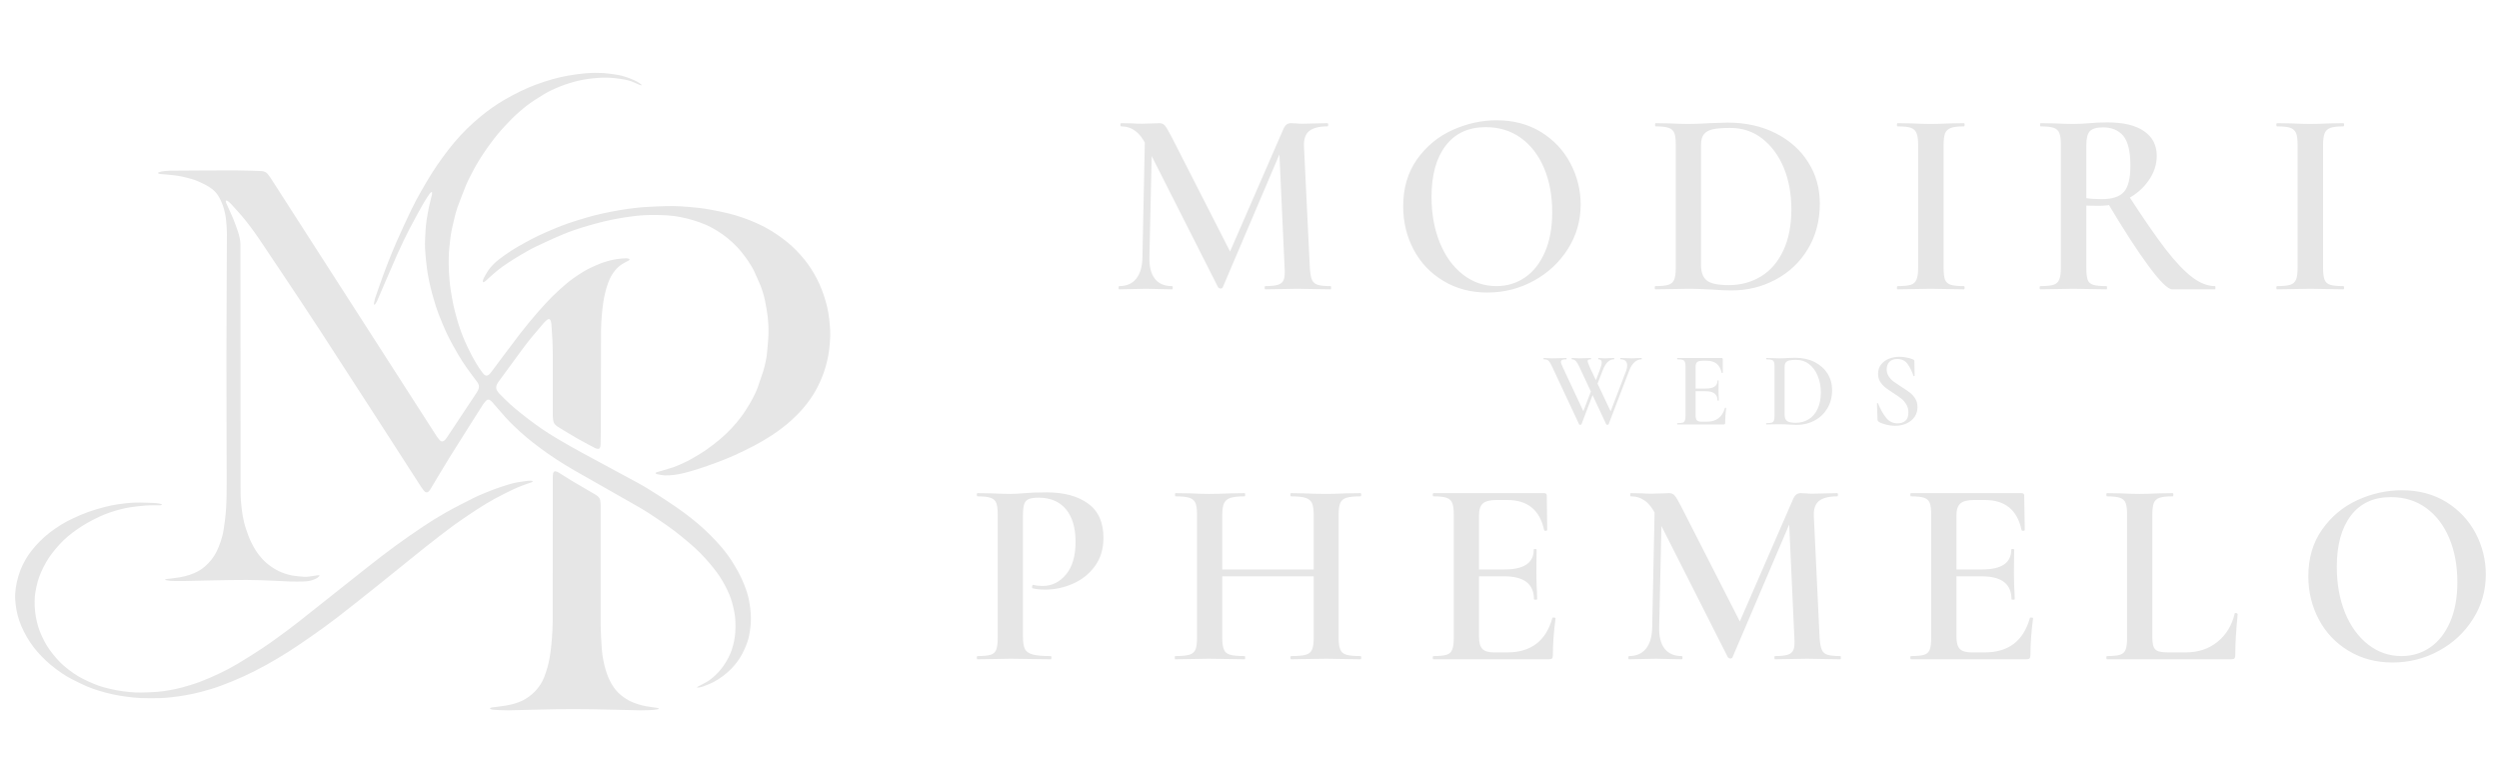
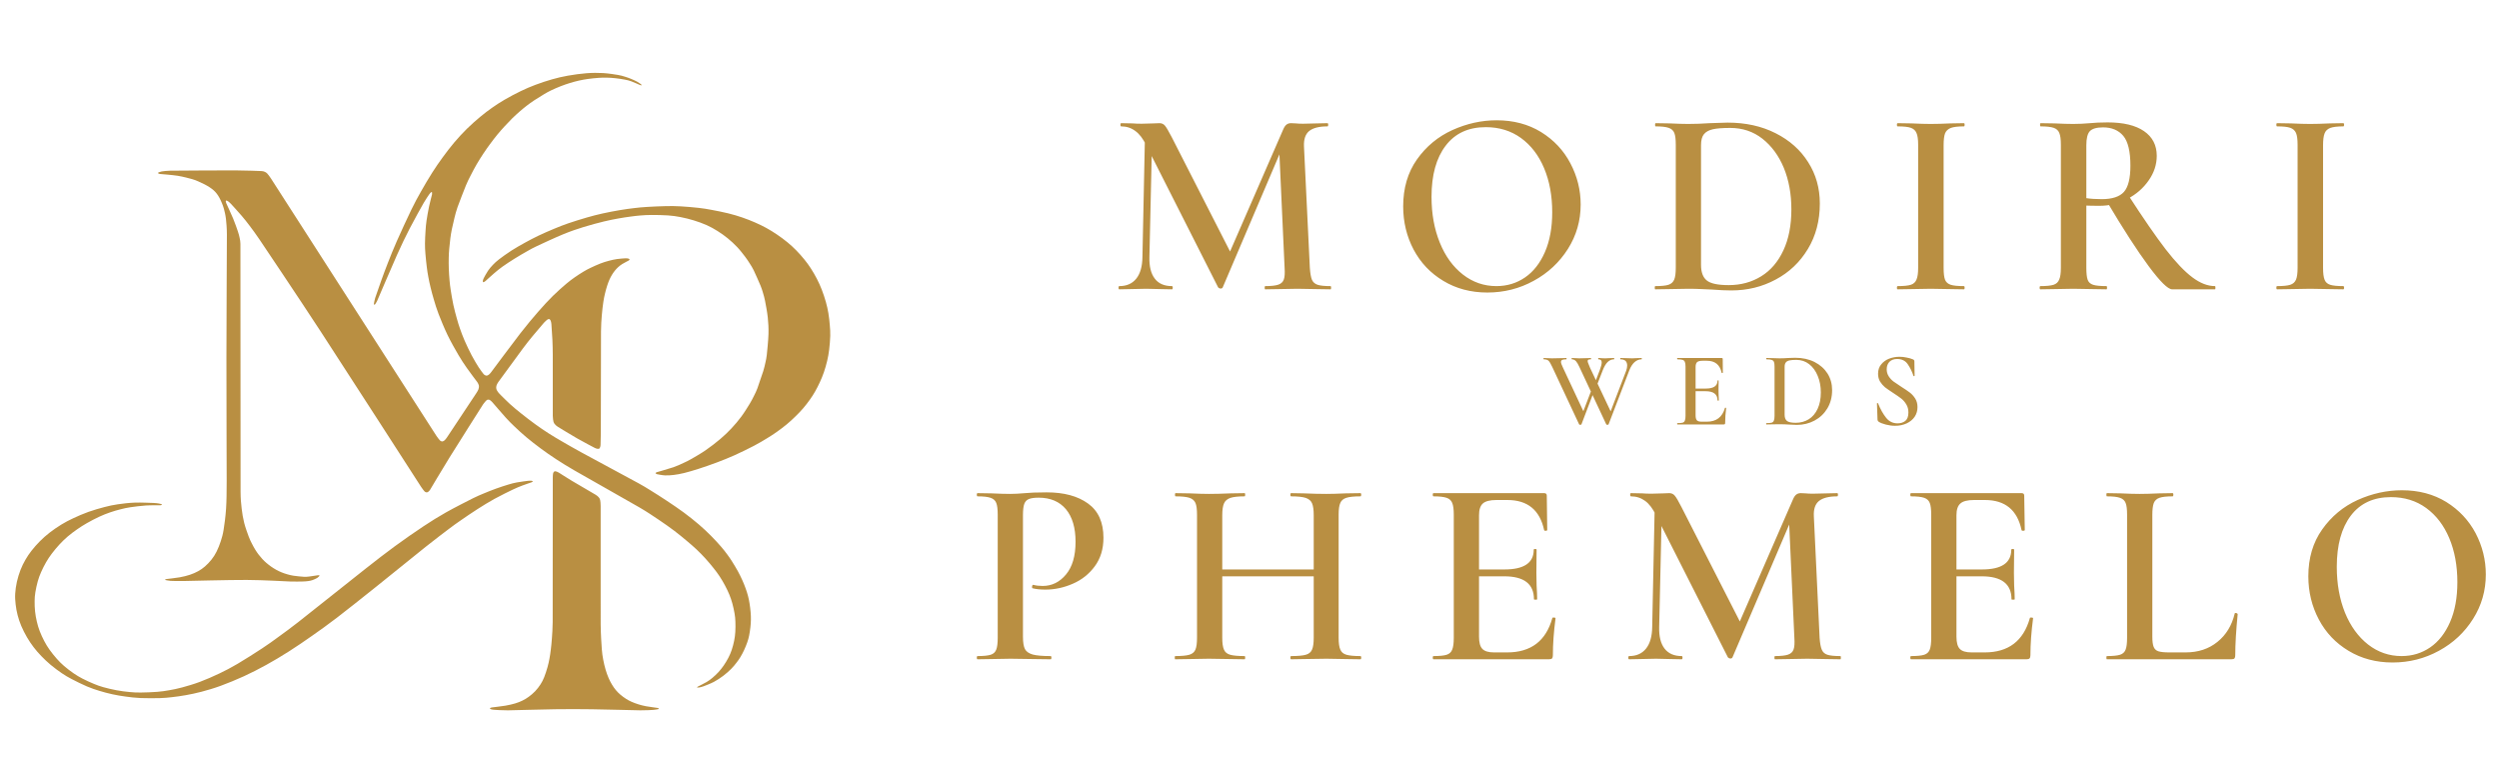
<svg xmlns="http://www.w3.org/2000/svg" viewBox="0 0 2257 706" width="2257" height="706" role="img" aria-label="Modiri weds Phemelo">
-   <g fill="#e6e6e6">
+   <g fill="#b98f42">
    <g transform="translate(0.0 0.0) scale(1) translate(-223.0 -88.7)">
      <path fill-rule="evenodd" d="M704.34 523.18C704.34 523.18 703.61 522.79 703.07 522.74C702.54 522.69 701.21 522.63 699.97 522.77C698.74 522.91 692.70 523.69 689.75 524.25C686.80 524.80 685.21 525.24 682.25 526.12C679.29 527.00 674.71 528.48 671.00 529.82C667.29 531.16 663.46 532.70 660.00 534.15C656.54 535.59 654.07 536.59 650.25 538.50C646.43 540.42 633.25 547.08 625.75 551.33C618.25 555.58 612.96 558.89 605.25 563.99C597.54 569.10 588.12 575.64 579.50 581.95C570.88 588.26 563.80 593.77 553.50 601.86C543.20 609.95 499.28 644.92 492.22 650.45C485.15 655.98 479.66 659.94 474.25 663.87C468.84 667.81 465.67 670.16 459.75 674.05C453.83 677.95 443.85 684.31 437.50 688.04C431.15 691.76 426.92 693.95 421.25 696.66C415.58 699.37 409.12 702.19 403.50 704.30C397.88 706.40 392.12 708.05 387.50 709.31C382.88 710.57 379.50 711.19 375.75 711.86C372.00 712.52 369.29 712.95 365.00 713.30C360.71 713.64 354.00 713.90 350.00 713.92C346.00 713.95 343.62 713.81 340.00 713.47C336.38 713.13 332.21 712.60 328.25 711.86C324.29 711.13 319.67 710.02 316.25 709.06C312.83 708.09 310.88 707.36 307.75 706.07C304.62 704.79 300.54 702.94 297.50 701.36C294.46 699.77 292.28 698.48 289.50 696.58C286.72 694.67 283.38 692.13 280.84 689.93C278.30 687.74 276.45 685.85 274.26 683.40C272.08 680.94 269.60 677.87 267.72 675.22C265.84 672.57 264.48 670.29 263.00 667.50C261.53 664.71 259.99 661.42 258.88 658.50C257.76 655.58 257.00 652.96 256.30 650.00C255.60 647.04 255.01 643.88 254.68 640.75C254.34 637.62 254.24 634.12 254.28 631.25C254.32 628.38 254.45 626.46 254.92 623.50C255.40 620.54 256.25 616.54 257.11 613.50C257.97 610.46 258.84 608.12 260.10 605.25C261.36 602.38 263.03 599.04 264.65 596.25C266.27 593.46 267.76 591.21 269.79 588.52C271.82 585.83 274.42 582.70 276.83 580.11C279.24 577.52 281.60 575.23 284.25 572.97C286.91 570.70 289.88 568.52 292.75 566.52C295.62 564.53 298.21 562.86 301.50 560.98C304.79 559.11 309.00 556.88 312.50 555.26C316.00 553.64 319.25 552.38 322.50 551.25C325.75 550.12 328.96 549.22 332.00 548.46C335.04 547.69 337.21 547.17 340.75 546.64C344.29 546.11 350.23 545.36 354.75 545.06C359.27 544.76 367.31 544.87 367.89 544.85C368.46 544.82 369.28 544.47 369.28 544.47C369.28 544.47 369.11 543.98 368.84 543.87C368.56 543.76 367.26 543.38 366.17 543.21C365.08 543.04 363.52 542.84 361.75 542.78C359.97 542.72 350.12 542.26 344.75 542.46C339.38 542.66 334.08 543.29 329.50 543.96C324.92 544.64 321.71 545.34 317.25 546.49C312.79 547.65 307.42 549.20 302.75 550.87C298.08 552.54 293.29 554.63 289.25 556.53C285.21 558.42 282.08 560.04 278.50 562.22C274.92 564.40 271.03 567.08 267.79 569.59C264.54 572.11 261.75 574.62 259.03 577.34C256.31 580.05 253.63 583.13 251.46 585.90C249.29 588.68 247.65 591.11 245.99 594.00C244.33 596.89 242.79 599.92 241.50 603.25C240.21 606.58 239.04 610.42 238.24 614.00C237.44 617.58 236.90 621.38 236.71 624.75C236.52 628.12 236.75 631.04 237.11 634.25C237.47 637.46 238.04 640.75 238.89 644.00C239.74 647.25 240.77 650.42 242.18 653.75C243.59 657.08 245.48 660.79 247.35 664.00C249.22 667.21 251.23 670.17 253.38 673.00C255.54 675.83 257.73 678.33 260.30 680.99C262.87 683.65 265.68 686.36 268.80 688.96C271.91 691.56 275.84 694.45 279.00 696.59C282.16 698.72 284.15 699.88 287.75 701.77C291.35 703.66 297.33 706.63 301.50 708.40C305.67 710.17 308.92 711.21 312.75 712.40C316.58 713.58 320.50 714.62 324.50 715.49C328.50 716.36 332.50 717.04 336.75 717.60C341.00 718.17 344.88 718.68 350.00 718.90C355.12 719.13 363.19 719.07 367.50 718.95C371.81 718.83 374.38 718.55 378.25 718.11C382.12 717.67 386.29 717.13 390.75 716.31C395.21 715.49 399.75 714.61 405.00 713.21C410.25 711.80 415.88 710.21 422.25 707.88C428.62 705.56 436.38 702.39 443.25 699.24C450.12 696.09 456.75 692.69 463.50 688.97C470.25 685.25 476.83 681.32 483.75 676.92C490.67 672.53 497.75 667.69 505.00 662.60C512.25 657.51 518.51 653.10 527.25 646.40C535.99 639.71 549.39 629.06 562.72 618.41C576.05 607.77 598.74 589.31 607.24 582.55C615.75 575.79 624.62 569.08 628.75 565.96C632.88 562.84 635.00 561.34 639.25 558.40C643.50 555.46 649.21 551.54 654.25 548.33C659.29 545.12 664.17 542.08 669.50 539.13C674.83 536.19 682.92 532.25 686.25 530.65C689.58 529.06 691.95 528.13 694.75 527.05C697.55 525.96 702.48 524.38 703.07 524.14C703.66 523.90 704.34 523.18 704.34 523.18ZM723.71 514.31C723.26 514.57 722.79 515.13 722.59 515.87C722.39 516.61 722.27 518.20 722.26 519.76C722.26 521.32 722.19 644.34 722.16 650.25C722.12 656.16 721.74 660.89 721.46 665.00C721.19 669.11 720.82 672.21 720.46 675.25C720.09 678.29 719.77 680.62 719.27 683.25C718.78 685.88 718.28 688.21 717.49 691.00C716.70 693.79 715.56 697.42 714.51 700.00C713.46 702.58 712.57 704.37 711.20 706.50C709.84 708.62 708.11 710.87 706.32 712.75C704.54 714.64 702.41 716.38 700.48 717.80C698.55 719.21 696.79 720.25 694.75 721.24C692.71 722.23 690.79 723.00 688.25 723.76C685.71 724.51 683.00 725.16 679.50 725.77C676.00 726.37 667.87 727.29 667.27 727.38C666.66 727.47 666.06 727.70 665.82 727.84C665.58 727.98 665.46 728.44 665.46 728.44C665.46 728.44 666.15 728.94 666.69 729.09C667.23 729.24 668.24 729.44 669.29 729.50C670.35 729.57 676.76 730.04 681.75 729.99C686.74 729.95 711.83 729.16 724.50 729.00C737.17 728.84 744.96 728.86 757.75 729.02C770.54 729.18 796.45 729.93 801.25 729.98C806.05 730.03 811.43 729.70 813.23 729.58C815.04 729.46 817.46 728.94 817.70 728.88C817.95 728.81 818.03 728.32 818.03 728.32C818.03 728.32 817.34 727.91 816.82 727.82C816.31 727.73 808.99 726.77 806.25 726.25C803.51 725.73 801.62 725.20 799.50 724.54C797.38 723.88 795.33 723.12 793.50 722.31C791.67 721.50 790.20 720.75 788.50 719.66C786.80 718.58 784.84 717.15 783.29 715.82C781.74 714.49 780.47 713.22 779.21 711.71C777.95 710.20 776.81 708.58 775.72 706.75C774.62 704.92 773.61 703.00 772.64 700.75C771.68 698.50 770.75 696.00 769.95 693.25C769.14 690.50 768.37 687.33 767.80 684.25C767.23 681.17 766.80 678.57 766.53 674.75C766.25 670.93 765.58 661.26 765.50 652.25C765.43 643.24 765.50 547.66 765.49 545.50C765.48 543.35 765.29 541.24 765.04 540.13C764.79 539.03 764.42 538.42 763.73 537.62C763.04 536.82 762.15 536.09 760.91 535.33C759.67 534.57 744.24 525.63 739.50 522.78C734.76 519.94 728.73 516.00 727.79 515.44C726.85 514.88 725.90 514.49 725.29 514.32C724.68 514.15 724.16 514.05 723.71 514.31ZM673.75 322.80C671.37 324.63 669.84 326.08 668.16 327.82C666.48 329.56 665.06 331.23 663.68 333.25C662.29 335.27 660.29 339.06 659.84 339.94C659.39 340.81 659.14 341.81 659.06 342.27C658.99 342.73 659.27 343.42 659.27 343.42C659.27 343.42 659.76 343.49 660.05 343.36C660.33 343.24 660.92 342.90 661.41 342.48C661.91 342.05 666.72 337.60 669.28 335.43C671.83 333.27 673.67 331.69 676.75 329.48C679.83 327.28 684.00 324.55 687.75 322.21C691.50 319.86 695.92 317.31 699.25 315.43C702.58 313.55 704.27 312.58 707.75 310.95C711.23 309.31 724.71 303.03 731.75 300.16C738.79 297.28 743.88 295.61 750.00 293.69C756.12 291.77 763.34 289.90 768.50 288.63C773.66 287.36 777.54 286.67 781.50 285.94C785.46 285.21 788.92 284.72 792.25 284.27C795.58 283.81 798.29 283.47 801.50 283.22C804.71 282.97 807.50 282.78 811.50 282.77C815.50 282.76 821.92 282.86 826.25 283.17C830.58 283.49 833.62 283.92 837.50 284.66C841.38 285.41 845.54 286.42 849.50 287.64C853.46 288.85 857.67 290.35 861.25 291.95C864.83 293.55 867.83 295.26 871.00 297.24C874.17 299.22 877.28 301.42 880.25 303.84C883.22 306.27 886.20 309.01 888.82 311.79C891.45 314.56 894.21 318.19 895.98 320.50C897.74 322.81 898.79 324.46 900.08 326.50C901.38 328.54 902.47 330.15 903.73 332.75C905.00 335.35 908.91 344.21 909.95 346.75C911.00 349.29 911.48 351.00 912.15 353.25C912.82 355.50 913.40 357.41 913.95 360.25C914.50 363.09 915.90 370.25 916.42 375.25C916.93 380.25 917.20 384.58 917.06 390.25C916.91 395.92 915.82 406.52 915.52 409.25C915.23 411.98 914.83 413.58 914.30 416.00C913.77 418.42 913.29 420.70 912.34 423.75C911.39 426.80 908.06 436.58 907.06 439.25C906.07 441.92 905.27 443.46 904.13 445.75C902.99 448.04 901.95 450.19 900.24 453.00C898.53 455.81 895.35 461.00 892.57 464.75C889.79 468.50 886.76 472.09 883.56 475.49C880.37 478.90 877.26 481.88 873.38 485.16C869.49 488.45 864.56 492.24 860.25 495.21C855.94 498.18 850.32 501.39 847.50 503.01C844.68 504.63 842.96 505.43 840.25 506.68C837.54 507.93 834.95 509.22 831.25 510.50C827.55 511.77 816.34 514.95 815.89 515.10C815.44 515.25 815.04 515.91 815.04 515.91C815.04 515.91 815.66 516.62 816.22 516.75C816.78 516.88 820.95 517.75 823.50 517.87C826.05 517.99 828.58 517.83 831.50 517.47C834.42 517.11 837.25 516.63 841.00 515.71C844.75 514.78 849.12 513.50 854.00 511.93C858.88 510.35 864.83 508.33 870.25 506.28C875.67 504.24 880.88 502.18 886.50 499.66C892.12 497.13 899.09 493.71 904.00 491.14C908.91 488.58 912.58 486.31 916.00 484.23C919.42 482.15 921.58 480.74 924.50 478.68C927.42 476.61 930.72 474.14 933.50 471.84C936.28 469.54 938.72 467.27 941.18 464.86C943.65 462.46 946.08 459.98 948.29 457.42C950.50 454.86 952.64 452.03 954.45 449.50C956.25 446.97 957.61 444.88 959.11 442.25C960.61 439.62 962.13 436.67 963.46 433.75C964.79 430.83 966.01 427.96 967.11 424.75C968.21 421.54 969.27 417.88 970.06 414.50C970.85 411.12 971.39 408.25 971.86 404.50C972.32 400.75 972.75 395.71 972.85 392.00C972.95 388.29 972.72 385.67 972.44 382.25C972.16 378.83 971.78 375.00 971.18 371.50C970.59 368.00 969.87 364.79 968.88 361.25C967.88 357.71 966.55 353.71 965.21 350.25C963.87 346.79 962.47 343.71 960.82 340.50C959.17 337.29 957.21 333.92 955.32 331.00C953.44 328.08 951.70 325.71 949.50 323.01C947.31 320.30 944.72 317.34 942.17 314.76C939.63 312.17 937.13 309.86 934.23 307.48C931.33 305.09 927.95 302.60 924.75 300.43C921.55 298.26 918.29 296.25 915.00 294.44C911.71 292.64 908.58 291.14 905.00 289.58C901.42 288.02 897.54 286.46 893.50 285.08C889.46 283.70 885.42 282.47 880.75 281.32C876.08 280.16 869.96 278.97 865.50 278.14C861.04 277.32 858.62 276.89 854.00 276.37C849.38 275.84 842.62 275.26 837.75 274.99C832.88 274.73 829.83 274.70 824.75 274.78C819.67 274.87 811.86 275.23 807.25 275.52C802.64 275.80 799.83 276.09 795.75 276.57C791.67 277.06 787.50 277.62 782.75 278.42C778.00 279.23 772.21 280.31 767.25 281.42C762.29 282.53 758.21 283.57 753.00 285.07C747.79 286.57 740.92 288.71 736.00 290.40C731.08 292.10 727.92 293.39 723.50 295.22C719.08 297.06 713.88 299.30 709.50 301.39C705.12 303.47 701.33 305.48 697.25 307.73C693.17 309.98 688.92 312.37 685.00 314.88C681.08 317.39 676.14 320.97 673.75 322.80ZM802.09 164.91C801.79 164.66 799.98 163.31 798.47 162.47C796.95 161.64 794.87 160.68 793.00 159.92C791.13 159.15 789.21 158.47 787.25 157.88C785.29 157.29 783.69 156.78 781.25 156.38C778.81 155.98 772.50 154.94 767.75 154.67C763.00 154.41 758.08 154.41 752.75 154.81C747.42 155.21 740.96 156.13 735.75 157.05C730.54 157.98 726.38 158.98 721.50 160.36C716.62 161.74 711.21 163.54 706.50 165.32C701.79 167.09 697.88 168.78 693.25 171.01C688.62 173.24 683.04 176.22 678.75 178.71C674.46 181.20 671.16 183.38 667.50 185.94C663.84 188.51 660.58 190.96 656.78 194.13C652.98 197.29 648.63 201.08 644.71 204.95C640.79 208.83 636.89 213.05 633.24 217.35C629.60 221.65 626.13 226.22 622.82 230.75C619.52 235.28 616.66 239.38 613.40 244.50C610.14 249.62 606.42 255.92 603.27 261.50C600.12 267.08 597.79 271.28 594.52 278.00C591.25 284.72 584.76 298.78 581.35 306.50C577.94 314.22 575.70 319.96 573.32 326.00C570.93 332.04 568.97 337.46 567.05 342.75C565.14 348.04 562.48 355.67 561.83 357.75C561.18 359.82 560.73 362.74 560.68 363.05C560.64 363.37 560.98 363.80 560.98 363.80C560.98 363.80 561.49 363.78 561.67 363.54C561.86 363.31 563.00 361.77 563.59 360.43C564.19 359.10 577.13 328.71 581.50 319.00C585.87 309.29 588.97 302.88 593.02 295.00C597.06 287.12 603.92 274.96 605.75 271.75C607.59 268.54 610.27 264.70 610.77 263.98C611.26 263.27 611.93 262.60 612.22 262.36C612.51 262.13 613.11 262.07 613.11 262.07C613.11 262.07 613.36 263.36 613.20 264.19C613.03 265.03 611.37 271.03 610.54 275.00C609.71 278.97 608.73 284.42 608.21 288.00C607.69 291.58 607.57 293.58 607.34 297.00C607.11 300.42 606.85 305.08 606.83 308.50C606.81 311.92 606.92 313.92 607.20 317.50C607.47 321.08 608.06 326.59 608.49 330.00C608.91 333.41 609.24 335.46 609.81 338.50C610.37 341.54 611.03 344.75 611.89 348.25C612.74 351.75 613.73 355.50 614.94 359.50C616.15 363.50 617.19 367.24 619.14 372.25C621.08 377.26 624.27 385.08 627.26 391.25C630.25 397.42 634.24 404.42 637.08 409.25C639.91 414.08 641.88 416.94 644.70 421.00C647.52 425.06 653.44 432.80 654.02 433.61C654.59 434.42 654.92 435.15 655.18 435.80C655.44 436.45 655.59 436.81 655.57 437.52C655.56 438.22 655.49 439.22 655.08 440.25C654.67 441.29 654.00 442.41 653.12 443.75C652.24 445.09 627.34 482.61 626.62 483.69C625.89 484.77 625.11 485.67 624.54 486.20C623.97 486.73 623.29 487.02 622.86 487.16C622.42 487.30 622.12 487.25 621.71 487.11C621.30 486.98 620.81 486.80 620.40 486.36C619.99 485.92 618.32 483.99 617.19 482.24C616.05 480.48 468.89 251.64 467.68 249.77C466.46 247.89 465.05 246.09 464.31 245.30C463.56 244.51 462.89 244.16 462.05 243.80C461.20 243.44 460.38 243.20 459.22 243.15C458.06 243.09 444.69 242.55 435.00 242.51C425.31 242.47 379.83 242.75 376.75 242.80C373.67 242.84 370.43 243.26 369.07 243.48C367.71 243.69 365.80 244.56 365.80 244.56C365.80 244.56 365.88 245.22 365.88 245.22C365.88 245.22 366.71 245.68 367.32 245.76C367.93 245.83 378.64 246.63 383.50 247.40C388.36 248.18 394.24 249.79 396.50 250.41C398.76 251.02 400.13 251.65 402.00 252.44C403.87 253.23 406.00 254.23 407.75 255.13C409.49 256.04 411.10 256.97 412.47 257.88C413.84 258.78 414.97 259.65 416.00 260.56C417.02 261.48 417.79 262.30 418.63 263.38C419.47 264.45 420.24 265.61 421.02 267.01C421.79 268.40 422.57 270.04 423.28 271.75C423.98 273.46 424.64 274.99 425.23 277.25C425.81 279.51 426.63 282.60 427.06 286.25C427.48 289.90 427.90 294.79 427.92 300.50C427.94 306.21 427.53 374.42 427.50 411.50C427.47 448.58 427.75 513.10 427.73 523.00C427.71 532.90 427.65 540.42 427.19 547.75C426.72 555.08 425.63 562.83 424.95 567.00C424.28 571.17 423.47 573.96 422.41 577.25C421.35 580.54 419.97 583.97 418.57 586.75C417.18 589.53 415.76 591.68 414.01 593.91C412.26 596.13 410.10 598.36 408.10 600.10C406.10 601.84 404.26 603.09 402.00 604.35C399.73 605.60 397.29 606.69 394.50 607.61C391.71 608.54 388.77 609.27 385.25 609.91C381.73 610.55 373.90 611.39 373.40 611.46C372.90 611.54 372.20 611.87 372.20 611.87C372.20 611.87 372.14 612.29 372.14 612.29C372.14 612.29 375.04 612.98 377.01 613.10C378.99 613.22 383.91 613.31 388.50 613.25C393.09 613.19 430.04 612.20 445.75 612.27C461.46 612.34 480.70 613.56 485.00 613.68C489.30 613.81 493.55 613.75 495.75 613.70C497.95 613.65 499.67 613.53 501.25 613.31C502.83 613.09 503.87 612.89 505.25 612.41C506.63 611.93 508.58 611.02 509.54 610.44C510.49 609.85 511.59 608.52 511.59 608.52C511.59 608.52 511.50 608.17 511.31 608.09C511.12 608.02 510.71 607.96 510.32 608.01C509.93 608.06 504.49 608.94 502.50 609.16C500.51 609.38 499.50 609.53 497.50 609.43C495.50 609.33 490.33 608.80 488.00 608.45C485.67 608.09 484.04 607.62 482.25 607.11C480.46 606.60 478.87 606.05 477.25 605.39C475.63 604.73 474.07 603.99 472.51 603.13C470.94 602.26 469.35 601.26 467.86 600.22C466.38 599.18 464.91 598.02 463.60 596.90C462.30 595.78 461.21 594.74 460.05 593.50C458.89 592.26 457.73 590.89 456.65 589.47C455.57 588.06 454.59 586.66 453.57 585.00C452.54 583.34 451.50 581.46 450.52 579.50C449.53 577.54 448.63 575.82 447.67 573.25C446.71 570.68 444.61 565.00 443.54 560.75C442.47 556.50 441.79 552.42 441.25 547.75C440.70 543.08 440.30 538.76 440.27 532.75C440.24 526.74 440.15 311.22 440.14 309.00C440.13 306.78 439.83 305.42 439.44 303.50C439.05 301.58 438.60 299.86 437.80 297.50C437.01 295.14 435.31 290.22 433.56 286.00C431.81 281.78 427.64 272.90 427.33 272.15C427.01 271.41 426.90 270.18 426.90 270.18C426.90 270.18 427.53 269.68 427.53 269.68C427.53 269.68 428.60 270.14 429.21 270.60C429.82 271.07 430.75 271.84 431.64 272.80C432.53 273.76 438.37 280.13 441.17 283.41C443.97 286.70 445.76 288.94 448.44 292.50C451.12 296.06 453.89 299.74 457.26 304.75C460.63 309.76 490.67 354.37 512.49 387.75C534.31 421.13 602.23 526.57 603.31 528.23C604.39 529.90 605.90 531.74 606.29 532.19C606.69 532.64 607.12 532.87 607.53 533.03C607.95 533.19 608.37 533.24 608.79 533.15C609.20 533.06 609.58 532.85 610.00 532.49C610.42 532.13 611.00 531.58 611.46 530.83C611.93 530.08 621.83 513.29 628.99 501.75C636.15 490.21 658.20 455.46 659.29 453.78C660.38 452.10 662.07 450.40 662.54 449.97C663.02 449.54 663.59 449.50 664.07 449.49C664.55 449.47 664.95 449.57 665.43 449.88C665.91 450.18 666.81 450.88 667.56 451.72C668.32 452.55 676.65 462.30 679.76 465.71C682.88 469.13 684.75 470.98 687.87 473.95C691.00 476.92 694.56 480.23 698.50 483.52C702.44 486.81 707.04 490.39 711.50 493.68C715.96 496.96 720.21 499.96 725.25 503.24C730.29 506.53 735.05 509.50 741.75 513.38C748.45 517.26 793.43 542.65 800.50 546.79C807.57 550.92 812.50 554.29 817.75 557.81C823.00 561.33 827.76 564.71 832.00 567.90C836.24 571.09 839.84 574.13 843.20 576.94C846.55 579.75 849.32 582.12 852.13 584.77C854.93 587.41 857.47 590.01 860.01 592.80C862.56 595.59 865.23 598.80 867.38 601.50C869.53 604.20 871.18 606.38 872.91 609.00C874.65 611.62 876.31 614.50 877.78 617.25C879.24 620.00 880.60 622.79 881.71 625.50C882.82 628.21 883.65 630.67 884.43 633.50C885.22 636.33 885.96 639.79 886.42 642.50C886.88 645.21 887.06 646.96 887.17 649.75C887.29 652.54 887.29 656.33 887.10 659.25C886.91 662.17 886.58 664.54 886.04 667.25C885.50 669.96 884.70 672.96 883.84 675.50C882.98 678.04 882.05 680.17 880.85 682.50C879.65 684.83 878.14 687.32 876.64 689.50C875.13 691.67 873.55 693.67 871.84 695.53C870.13 697.40 868.12 699.23 866.36 700.71C864.59 702.18 863.40 703.08 861.25 704.38C859.09 705.67 853.77 708.27 853.34 708.51C852.90 708.76 852.41 709.34 852.41 709.34C852.41 709.34 853.65 709.49 854.46 709.35C855.27 709.20 856.94 708.85 858.50 708.26C860.07 707.66 864.80 705.88 867.75 704.31C870.70 702.73 873.64 700.77 876.23 698.82C878.83 696.87 881.35 694.58 883.33 692.62C885.30 690.66 886.68 688.90 888.09 687.08C889.51 685.27 890.64 683.67 891.81 681.73C892.98 679.80 894.07 677.71 895.09 675.50C896.11 673.29 897.18 670.67 897.93 668.50C898.68 666.33 899.12 664.75 899.59 662.50C900.05 660.25 900.46 657.38 900.73 655.00C901.00 652.62 901.16 650.50 901.19 648.25C901.23 646.00 901.16 643.96 900.95 641.50C900.75 639.04 900.37 635.96 899.97 633.50C899.57 631.04 899.18 629.04 898.58 626.75C897.98 624.46 897.25 622.17 896.37 619.75C895.50 617.33 894.49 614.83 893.32 612.25C892.15 609.67 890.87 607.04 889.34 604.25C887.80 601.46 885.68 597.98 884.12 595.51C882.55 593.04 881.60 591.65 879.94 589.41C878.28 587.18 876.60 584.91 874.14 582.10C871.69 579.28 868.33 575.60 865.01 572.28C861.68 568.96 858.27 565.69 854.19 562.20C850.10 558.71 845.32 554.90 840.50 551.33C835.68 547.77 830.25 544.14 825.25 540.81C820.25 537.48 814.75 534.00 810.50 531.37C806.25 528.74 804.13 527.42 799.75 525.02C795.37 522.62 754.75 500.76 748.00 497.07C741.25 493.38 736.17 490.45 731.25 487.60C726.33 484.74 722.62 482.57 718.50 479.93C714.38 477.29 710.62 474.73 706.50 471.74C702.38 468.76 697.59 465.08 693.75 462.01C689.91 458.95 686.72 456.33 683.46 453.37C680.19 450.40 675.04 445.16 674.15 444.25C673.27 443.34 672.67 442.49 672.20 441.75C671.73 441.01 671.43 440.54 671.28 439.75C671.14 438.96 671.04 438.04 671.34 437.00C671.65 435.96 672.22 434.78 673.13 433.50C674.04 432.22 691.95 407.73 695.30 403.25C698.65 398.77 700.79 396.11 703.95 392.25C707.11 388.39 713.15 381.33 714.26 380.09C715.36 378.85 716.89 377.61 717.31 377.28C717.74 376.95 718.21 376.84 718.56 376.78C718.91 376.73 719.16 376.72 719.43 376.95C719.70 377.18 720.16 377.71 720.39 378.35C720.62 378.98 720.90 380.08 721.00 381.27C721.11 382.47 721.70 390.88 721.91 395.50C722.11 400.12 722.21 403.60 722.24 409.00C722.27 414.40 722.24 462.09 722.26 464.25C722.29 466.40 722.65 468.55 722.93 469.60C723.22 470.65 723.70 471.18 724.35 471.92C725.00 472.66 725.74 473.33 726.84 474.02C727.94 474.72 738.69 481.29 744.25 484.47C749.81 487.64 759.21 492.58 760.20 493.08C761.19 493.59 762.15 493.85 762.86 493.90C763.56 493.95 764.11 493.92 764.54 493.38C764.96 492.83 765.30 491.78 765.39 490.64C765.49 489.50 765.63 484.11 765.64 479.75C765.66 475.39 765.76 393.56 765.80 387.75C765.85 381.94 766.17 377.67 766.53 373.25C766.88 368.83 767.48 364.27 767.92 361.25C768.36 358.23 768.82 356.17 769.39 353.75C769.96 351.33 770.67 348.83 771.33 346.75C772.00 344.67 772.66 342.92 773.39 341.25C774.12 339.58 774.91 338.12 775.74 336.75C776.56 335.38 777.40 334.20 778.34 333.04C779.27 331.89 780.25 330.83 781.36 329.83C782.47 328.84 783.45 328.04 785.00 327.07C786.56 326.09 790.46 324.12 790.80 323.92C791.14 323.72 791.39 323.45 791.50 323.24C791.61 323.02 791.62 322.80 791.45 322.63C791.27 322.46 790.80 322.20 790.31 322.10C789.82 322.00 788.89 321.86 787.95 321.90C787.00 321.95 782.78 322.20 780.25 322.58C777.72 322.96 775.25 323.52 772.75 324.19C770.25 324.86 768.00 325.54 765.25 326.60C762.50 327.66 758.79 329.35 756.25 330.57C753.71 331.79 752.38 332.50 750.00 333.92C747.62 335.35 744.58 337.29 742.00 339.11C739.42 340.94 737.38 342.40 734.50 344.85C731.63 347.29 726.66 351.57 722.42 355.78C718.18 360.00 713.98 364.47 709.06 370.14C704.13 375.80 699.12 381.72 692.87 389.75C686.62 397.78 667.10 424.03 666.44 424.89C665.78 425.76 665.18 426.40 664.58 426.88C663.98 427.36 663.39 427.67 662.84 427.78C662.28 427.88 661.78 427.76 661.26 427.52C660.74 427.29 660.22 426.96 659.73 426.37C659.24 425.77 656.91 422.80 655.28 420.25C653.66 417.70 651.10 413.50 648.99 409.50C646.88 405.50 644.39 400.25 642.64 396.25C640.89 392.25 639.66 388.83 638.48 385.50C637.31 382.17 636.60 379.83 635.60 376.25C634.60 372.67 633.39 368.25 632.47 364.00C631.55 359.75 630.64 354.23 630.10 350.75C629.55 347.27 629.32 345.21 629.03 342.00C628.74 338.79 628.47 334.92 628.35 331.50C628.22 328.08 628.22 324.50 628.28 321.50C628.34 318.50 628.47 316.42 628.71 313.50C628.95 310.58 629.32 306.96 629.72 304.00C630.11 301.04 630.44 298.88 631.07 295.75C631.70 292.62 632.63 288.58 633.49 285.25C634.35 281.92 634.90 279.48 636.22 275.75C637.54 272.02 642.36 259.58 643.85 256.00C645.33 252.42 646.40 250.42 648.01 247.25C649.62 244.08 651.56 240.38 653.53 237.00C655.49 233.62 657.79 230.04 659.80 227.00C661.82 223.96 663.56 221.54 665.61 218.75C667.67 215.96 669.93 212.98 672.14 210.29C674.35 207.59 676.63 205.04 678.88 202.59C681.13 200.13 683.42 197.74 685.64 195.55C687.87 193.37 690.03 191.41 692.22 189.49C694.41 187.58 696.57 185.79 698.78 184.09C700.99 182.39 702.92 181.00 705.50 179.29C708.08 177.58 711.71 175.33 714.25 173.83C716.79 172.33 718.21 171.51 720.75 170.29C723.29 169.07 726.67 167.62 729.50 166.51C732.33 165.40 735.04 164.48 737.75 163.64C740.46 162.81 743.08 162.10 745.75 161.50C748.42 160.90 750.79 160.44 753.75 160.02C756.71 159.60 760.62 159.20 763.50 159.00C766.38 158.79 768.46 158.74 771.00 158.80C773.54 158.85 776.04 159.02 778.75 159.31C781.46 159.61 784.92 160.13 787.25 160.58C789.58 161.03 790.76 161.27 793.00 162.07C795.24 162.86 800.34 165.20 800.94 165.43C801.55 165.67 802.53 165.77 802.53 165.77C802.53 165.77 802.39 165.15 802.09 164.91Z" />
    </g>
    <path transform="translate(1003.5 261.2)" d="M30.7 -144.5 37.2 -144 34.6 -29Q34.3 -16.3 39.5 -9.6Q44.6 -2.9 55 -2.9Q55.7 -2.9 55.7 -1.4Q55.7 0 55 0Q48.5 0 44.9 -0.2L31.7 -0.5L17.5 -0.2Q13.9 0 7.4 0Q6.7 0 6.7 -1.4Q6.7 -2.9 7.4 -2.9Q17.3 -2.9 22.7 -9.6Q28.1 -16.3 28.3 -29ZM198.2 0Q190.3 0 185.5 -0.2L168.2 -0.5L151.4 -0.2Q147.1 0 139.2 0Q138.7 0 138.7 -1.4Q138.7 -2.9 139.2 -2.9Q147.1 -2.9 151 -4.2Q154.8 -5.5 156 -8.9Q157.2 -12.2 156.7 -19.4L151.7 -129.1L162.2 -145.7L100.8 -1.7Q100.3 -0.7 98.9 -0.7Q97.7 -0.7 96.7 -1.7L31.7 -130.1Q27.4 -139 21.8 -143Q16.3 -147.1 9.1 -147.1Q8.4 -147.1 8.4 -148.6Q8.4 -150 9.1 -150L19.4 -149.8Q22.6 -149.5 27.6 -149.5L38.6 -149.8Q40.8 -150 43.7 -150Q46.8 -150 48.7 -147.7Q50.6 -145.4 54.7 -137.5L108.7 -31.7L98.4 -13.4L155.3 -144Q156.7 -147.4 158.4 -148.7Q160.1 -150 162.5 -150Q164.2 -150 166.8 -149.8Q169.4 -149.5 173.3 -149.5L186.2 -149.8Q189.4 -150 195.4 -150Q196.1 -150 196.1 -148.6Q196.1 -147.1 195.4 -147.1Q184.1 -147.1 178.9 -142.9Q173.8 -138.7 174.2 -129.1L179.5 -19.4Q180 -12 181.4 -8.6Q182.9 -5.3 186.5 -4.1Q190.1 -2.9 198.2 -2.9Q198.7 -2.9 198.7 -1.4Q198.7 0 198.2 0ZM263.8 -74.9Q263.8 -99.6 276.2 -117.2Q288.7 -134.9 308.3 -143.8Q327.8 -152.6 348.2 -152.6Q371 -152.6 388.3 -142Q405.6 -131.3 414.8 -113.8Q424.1 -96.2 424.1 -76.6Q424.1 -54.7 412.6 -36.5Q401 -18.2 381.7 -7.7Q362.4 2.9 339.8 2.9Q317.5 2.9 300.1 -7.6Q282.7 -18 273.2 -35.9Q263.8 -53.8 263.8 -74.9ZM398.4 -69.6Q398.4 -91.9 391.1 -109.3Q383.8 -126.7 370.2 -136.6Q356.6 -146.4 338.4 -146.4Q314.9 -146.4 302.2 -129.7Q289.4 -113 289.4 -83.5Q289.4 -60.5 296.9 -42.1Q304.3 -23.8 317.8 -13.3Q331.2 -2.9 348 -2.9Q362.4 -2.9 373.8 -10.7Q385.2 -18.5 391.8 -33.6Q398.4 -48.7 398.4 -69.6ZM542.6 0.2Q539 0 533.5 -0.2Q528 -0.5 521.3 -0.5L504.2 -0.2Q499.7 0 491.5 0Q491 0 491 -1.4Q491 -2.9 491.5 -2.9Q499.7 -2.9 503.4 -4.1Q507.1 -5.3 508.6 -8.8Q510 -12.2 510 -19.4V-130.6Q510 -137.8 508.7 -141.1Q507.4 -144.5 503.5 -145.8Q499.7 -147.1 491.8 -147.1Q491.3 -147.1 491.3 -148.6Q491.3 -150 491.8 -150L504.5 -149.8Q515 -149.3 521.3 -149.3Q530.6 -149.3 540.7 -150Q552.7 -150.5 556.8 -150.5Q581.3 -150.5 600.2 -140.9Q619.2 -131.3 629.6 -114.7Q640.1 -98.2 640.1 -77.5Q640.1 -54.2 629.3 -36.4Q618.5 -18.5 600.2 -8.8Q582 1 560.2 1Q552.7 1 542.6 0.2ZM614.4 -72.2Q614.4 -92.9 607.6 -109.6Q600.7 -126.2 588.2 -136Q575.8 -145.7 559.2 -145.7Q548.9 -145.7 543.5 -144.5Q538.1 -143.3 535.4 -140Q532.8 -136.8 532.8 -130.1V-22.1Q532.8 -12.2 538 -8Q543.1 -3.8 557.8 -3.8Q574.3 -3.8 587.2 -11.8Q600 -19.7 607.2 -35.2Q614.4 -50.6 614.4 -72.2ZM770.2 -2.9Q770.9 -2.9 770.9 -1.4Q770.9 0 770.2 0Q762.5 0 757.9 -0.2L740.2 -0.5L722.9 -0.2Q718.3 0 710.4 0Q709.7 0 709.7 -1.4Q709.7 -2.9 710.4 -2.9Q718.6 -2.9 722.3 -4.1Q726 -5.3 727.4 -8.8Q728.9 -12.2 728.9 -19.4V-130.6Q728.9 -137.8 727.4 -141.1Q726 -144.5 722.3 -145.8Q718.6 -147.1 710.4 -147.1Q709.7 -147.1 709.7 -148.6Q709.7 -150 710.4 -150L722.9 -149.8Q733.4 -149.3 740.2 -149.3Q747.6 -149.3 758.2 -149.8L770.2 -150Q770.9 -150 770.9 -148.6Q770.9 -147.1 770.2 -147.1Q762.2 -147.1 758.4 -145.7Q754.6 -144.2 753.2 -140.8Q751.9 -137.3 751.9 -130.1V-19.4Q751.9 -12 753.2 -8.6Q754.6 -5.3 758.3 -4.1Q762 -2.9 770.2 -2.9ZM899.5 -79 918.7 -85Q938.9 -53.8 952.4 -36.2Q966 -18.7 976.6 -10.8Q987.1 -2.9 997 -2.9Q997.4 -2.9 997.4 -1.4Q997.4 0 997 0H958.3Q952.6 0 937.1 -20.9Q921.6 -41.8 899.5 -79ZM944.4 -120.5Q944.4 -108.7 937.1 -98.3Q929.8 -87.8 917.9 -81.6Q906 -75.4 893 -75.4Q884.4 -75.4 880.8 -75.6V-19.4Q880.8 -12 882 -8.6Q883.2 -5.3 886.9 -4.1Q890.6 -2.9 899 -2.9Q899.5 -2.9 899.5 -1.4Q899.5 0 899 0Q891.1 0 886.6 -0.2L869 -0.5L851.8 -0.2Q847.2 0 839.3 0Q838.6 0 838.6 -1.4Q838.6 -2.9 839.3 -2.9Q847.4 -2.9 851.2 -4.1Q854.9 -5.3 856.3 -8.8Q857.8 -12.2 857.8 -19.4V-130.6Q857.8 -137.8 856.4 -141.1Q855.1 -144.5 851.3 -145.8Q847.4 -147.1 839.5 -147.1Q839 -147.1 839 -148.6Q839 -150 839.5 -150L852 -149.8Q862.6 -149.3 869 -149.3Q876.2 -149.3 884.2 -150Q887 -150.2 891.1 -150.5Q895.2 -150.7 900 -150.7Q921.4 -150.7 932.9 -142.8Q944.4 -134.9 944.4 -120.5ZM895.9 -146.2Q887.3 -146.2 884 -142.8Q880.8 -139.4 880.8 -130.1V-82.3Q886.6 -81.4 894.7 -81.4Q908.9 -81.4 914.8 -88Q920.6 -94.6 920.6 -111.6Q920.6 -130.8 914.2 -138.5Q907.7 -146.2 895.9 -146.2ZM1112.9 -2.9Q1113.6 -2.9 1113.6 -1.4Q1113.6 0 1112.9 0Q1105.2 0 1100.6 -0.2L1082.9 -0.5L1065.6 -0.2Q1061 0 1053.1 0Q1052.4 0 1052.4 -1.4Q1052.4 -2.9 1053.1 -2.9Q1061.3 -2.9 1065 -4.1Q1068.7 -5.3 1070.2 -8.8Q1071.6 -12.2 1071.6 -19.4V-130.6Q1071.6 -137.8 1070.2 -141.1Q1068.7 -144.5 1065 -145.8Q1061.3 -147.1 1053.1 -147.1Q1052.4 -147.1 1052.4 -148.6Q1052.4 -150 1053.1 -150L1065.6 -149.8Q1076.2 -149.3 1082.9 -149.3Q1090.3 -149.3 1100.9 -149.8L1112.9 -150Q1113.6 -150 1113.6 -148.6Q1113.6 -147.1 1112.9 -147.1Q1105 -147.1 1101.1 -145.7Q1097.3 -144.2 1096 -140.8Q1094.6 -137.3 1094.6 -130.1V-19.4Q1094.6 -12 1096 -8.6Q1097.3 -5.3 1101 -4.1Q1104.7 -2.9 1112.9 -2.9Z" />
    <path transform="translate(1394.0 383.2)" d="M33.2 0.3Q32.3 0.3 32.2 -0.1L7.9 -52Q5.9 -56.3 4.5 -57.6Q3.1 -58.8 0.3 -58.8Q0 -58.8 0 -59.4Q0 -60 0.3 -60L2.8 -59.9Q5.1 -59.7 7.6 -59.7Q13.1 -59.7 17.3 -59.9Q18.6 -60 20.6 -60Q20.9 -60 20.9 -59.4Q20.9 -58.8 20.6 -58.8Q18.1 -58.8 17 -58.3Q15.8 -57.8 15.8 -56.4Q15.8 -55 17.7 -51.1L36.9 -10.1L33 -4.1L44.5 -34.1L46.3 -31.6L34.3 -0.1Q34.2 0.3 33.2 0.3ZM88.6 -58.8Q85.2 -58.8 82.3 -56.3Q79.4 -53.7 77.5 -48.8L58.8 -0.1Q58.8 0.3 57.8 0.3Q56.8 0.3 56.7 -0.1L32.4 -52Q30.8 -55.5 29.3 -57.2Q27.7 -58.8 25.7 -58.8Q25.4 -58.8 25.4 -59.4Q25.4 -60 25.7 -60L28 -59.9Q30.1 -59.7 32.3 -59.7Q36.8 -59.7 40.2 -59.9Q41.2 -60 42.7 -60Q43 -60 43 -59.4Q43 -58.8 42.7 -58.8Q41.3 -58.8 40.6 -58.5Q39.9 -58.2 39.9 -57.2Q39.9 -56.4 40.6 -54.8Q41.2 -53.2 42.1 -51.1L61.5 -10.1L57.7 -4.1L74.7 -48.5Q75.6 -51 75.6 -53.2Q75.6 -55.9 74.1 -57.4Q72.5 -58.8 69.6 -58.8Q69.3 -58.8 69.3 -59.4Q69.3 -60 69.6 -60L73.8 -59.9Q77.3 -59.7 80.1 -59.7Q82 -59.7 84.5 -59.9L88.6 -60Q88.8 -60 88.8 -59.4Q88.8 -58.8 88.6 -58.8ZM52.6 -56Q52.6 -58.8 49.7 -58.8Q49.4 -58.8 49.4 -59.4Q49.4 -60 49.7 -60Q50.6 -60 51.7 -59.9Q52.9 -59.7 56 -59.7Q57.7 -59.7 60 -59.9L63.7 -60Q63.9 -60 63.9 -59.4Q63.9 -58.8 63.7 -58.8Q60.5 -58.8 58 -56.4Q55.5 -54 53.5 -48.8L46.8 -31.6L45.1 -34.1L50.9 -49.2Q52.6 -53.7 52.6 -56ZM121 -1.2Q124.2 -1.2 125.7 -1.6Q127.2 -2.1 127.7 -3.5Q128.3 -4.9 128.3 -7.8V-52.2Q128.3 -55.1 127.7 -56.4Q127.2 -57.8 125.7 -58.3Q124.1 -58.8 121 -58.8Q120.7 -58.8 120.7 -59.4Q120.7 -60 121 -60H160.9Q161.9 -60 161.9 -59.1L162 -46.7Q162 -46.5 161.5 -46.4Q161 -46.4 160.9 -46.7Q158.6 -57.5 147.6 -57.5H143.7Q140.2 -57.5 138.8 -56.3Q137.4 -55 137.4 -52V-8.2Q137.4 -5 138.6 -3.7Q139.8 -2.5 142.8 -2.5H147.6Q160.4 -2.5 163.9 -14.9Q163.9 -15.1 164.4 -15.1Q165 -15.1 165 -14.8Q164.1 -7.5 164.1 -1.4Q164.1 -0.7 163.8 -0.3Q163.5 0 162.6 0H121Q120.7 0 120.7 -0.6Q120.7 -1.2 121 -1.2ZM146.5 -30H133.1V-32.4H146.6Q157.2 -32.4 157.2 -39.6Q157.2 -39.8 157.7 -39.8Q158.2 -39.8 158.2 -39.6L158.1 -31.2L158.2 -26.7Q158.4 -23.6 158.4 -21.7Q158.4 -21.5 157.8 -21.5Q157.2 -21.5 157.2 -21.7Q157.2 -30 146.5 -30ZM221.8 0.1Q220.3 0 218.1 -0.1Q215.9 -0.2 213.2 -0.2L206.4 -0.1Q204.6 0 201.3 0Q201.1 0 201.1 -0.6Q201.1 -1.2 201.3 -1.2Q204.6 -1.2 206.1 -1.6Q207.6 -2.1 208.1 -3.5Q208.7 -4.9 208.7 -7.8V-52.2Q208.7 -55.1 208.2 -56.4Q207.6 -57.8 206.1 -58.3Q204.6 -58.8 201.4 -58.8Q201.2 -58.8 201.2 -59.4Q201.2 -60 201.4 -60L206.5 -59.9Q210.7 -59.7 213.2 -59.7Q217 -59.7 221 -60Q225.8 -60.2 227.4 -60.2Q237.2 -60.2 244.8 -56.4Q252.4 -52.5 256.6 -45.9Q260.7 -39.3 260.7 -31Q260.7 -21.7 256.4 -14.5Q252.1 -7.4 244.8 -3.5Q237.5 0.4 228.8 0.4Q225.8 0.4 221.8 0.1ZM250.5 -28.9Q250.5 -37.2 247.7 -43.8Q245 -50.5 240 -54.4Q235 -58.3 228.4 -58.3Q224.3 -58.3 222.1 -57.8Q219.9 -57.3 218.9 -56Q217.8 -54.7 217.8 -52V-8.8Q217.8 -4.9 219.9 -3.2Q222 -1.5 227.8 -1.5Q234.4 -1.5 239.6 -4.7Q244.7 -7.9 247.6 -14.1Q250.5 -20.3 250.5 -28.9ZM323.2 -34Q328.1 -30.9 331 -28.7Q333.8 -26.5 335.8 -23.3Q337.8 -20.1 337.8 -15.7Q337.8 -10.8 335.3 -7Q332.7 -3.2 328.1 -1Q323.4 1.2 317.5 1.2Q313.4 1.2 309.2 0.1Q304.9 -1 302.7 -2.5Q301.8 -3.1 301.7 -4.3L301.2 -18.8V-18.9Q301.2 -19.3 301.6 -19.3Q302.1 -19.4 302.2 -19Q305.4 -11.1 309.5 -6Q313.5 -1 319.8 -1Q324 -1 326.8 -3.2Q329.6 -5.5 329.6 -10.8Q329.6 -15 327.7 -18.1Q325.8 -21.3 323.1 -23.4Q320.4 -25.5 315.6 -28.6Q311 -31.6 308.4 -33.6Q305.9 -35.7 304 -38.7Q302.2 -41.8 302.2 -45.8Q302.2 -50.8 305 -54.2Q307.8 -57.7 312.2 -59.4Q316.7 -61.1 321.6 -61.1Q324.8 -61.1 328 -60.4Q331.3 -59.8 333.6 -58.8Q335 -58.3 335 -57L335.2 -44.1Q335.2 -43.7 334.8 -43.6Q334.4 -43.5 334.2 -43.8Q332.3 -49.6 329 -54.4Q325.8 -59.1 319.4 -59.1Q315.1 -59.1 312.5 -56.6Q310 -54 310 -49.8Q310 -46.3 311.8 -43.5Q313.5 -40.8 316.1 -38.8Q318.7 -36.9 323.2 -34Z" />
    <path transform="translate(874.0 595.2)" d="M74.9 -2.9Q75.6 -2.9 75.6 -1.4Q75.6 0 74.9 0Q65 0 59.5 -0.2L38.6 -0.5L21.4 -0.2Q16.8 0 8.9 0Q8.2 0 8.2 -1.4Q8.2 -2.9 8.9 -2.9Q17 -2.9 20.8 -4.1Q24.5 -5.3 25.8 -8.8Q27.1 -12.2 27.1 -19.4V-130.6Q27.1 -137.8 25.8 -141.1Q24.5 -144.5 20.6 -145.8Q16.8 -147.1 8.9 -147.1Q8.2 -147.1 8.2 -148.6Q8.2 -150 8.9 -150L21.4 -149.8Q31.9 -149.3 38.4 -149.3Q43.9 -149.3 51.8 -150Q54.7 -150.2 59.6 -150.5Q64.6 -150.7 71.3 -150.7Q94.8 -150.7 108.7 -140.6Q122.6 -130.6 122.6 -109.7Q122.6 -94.6 114.8 -84Q107 -73.4 94.9 -68.2Q82.8 -62.9 70.1 -62.9Q63.4 -62.9 58.6 -64.1Q58.1 -64.1 58.1 -65.3Q58.1 -66 58.4 -66.7Q58.8 -67.4 59.3 -67.2Q62.9 -66.2 67.7 -66.2Q80.2 -66.2 88.8 -76.6Q97.4 -86.9 97.4 -106.1Q97.4 -125 88.7 -135.5Q79.9 -145.9 64.1 -145.9Q58.3 -145.9 55.3 -144.7Q52.3 -143.5 51.1 -140.3Q49.9 -137 49.9 -130.1V-20.4Q49.9 -12.7 51.7 -9.2Q53.5 -5.8 58.7 -4.3Q63.8 -2.9 74.9 -2.9ZM292.1 -147.1Q291.4 -147.1 291.4 -148.6Q291.4 -150 292.1 -150L303.6 -149.8Q315.1 -149.3 324 -149.3Q330.5 -149.3 341.5 -149.8L354.7 -150Q355.4 -150 355.4 -148.6Q355.4 -147.1 354.7 -147.1Q346.1 -147.1 342 -145.8Q337.9 -144.5 336.5 -141.1Q335 -137.8 335 -130.6V-19.4Q335 -12.2 336.5 -8.8Q337.9 -5.3 342 -4.1Q346.1 -2.9 354.7 -2.9Q355.4 -2.9 355.4 -1.4Q355.4 0 354.7 0Q346.6 0 341.5 -0.2L324 -0.5L303.6 -0.2Q299.3 0 292.1 0Q291.4 0 291.4 -1.4Q291.4 -2.9 292.1 -2.9Q301.2 -2.9 305.4 -4.1Q309.6 -5.3 311 -8.8Q312.5 -12.2 312.5 -19.4V-130.1Q312.5 -137.3 311 -140.8Q309.6 -144.2 305.3 -145.7Q301 -147.1 292.1 -147.1ZM217.7 -81.1H322.8V-74.9H217.7ZM187.7 -147.1Q187.2 -147.1 187.2 -148.6Q187.2 -150 187.7 -150L200.4 -149.8Q211.4 -149.3 217.7 -149.3Q226.1 -149.3 237.6 -149.8L250.1 -150Q250.6 -150 250.6 -148.6Q250.6 -147.1 250.1 -147.1Q241.4 -147.1 237.2 -145.7Q233 -144.2 231.5 -140.8Q229.9 -137.3 229.9 -130.1V-19.4Q229.9 -12.2 231.4 -8.8Q232.8 -5.3 237 -4.1Q241.2 -2.9 250.1 -2.9Q250.6 -2.9 250.6 -1.4Q250.6 0 250.1 0Q241.9 0 237.4 -0.2L217.7 -0.5L200.2 -0.2Q195.6 0 187.4 0Q187 0 187 -1.4Q187 -2.9 187.4 -2.9Q196.1 -2.9 200.2 -4.1Q204.2 -5.3 205.7 -8.8Q207.1 -12.2 207.1 -19.4V-130.6Q207.1 -137.8 205.7 -141.1Q204.2 -144.5 200.2 -145.8Q196.1 -147.1 187.7 -147.1ZM420.7 -2.9Q428.9 -2.9 432.6 -4.1Q436.3 -5.3 437.6 -8.8Q439 -12.2 439 -19.4V-130.6Q439 -137.8 437.6 -141.1Q436.3 -144.5 432.5 -145.8Q428.6 -147.1 420.7 -147.1Q420 -147.1 420 -148.6Q420 -150 420.7 -150H520.6Q523 -150 523 -147.8L523.4 -116.6Q523.4 -116.2 522.1 -116Q520.8 -115.9 520.6 -116.6Q514.8 -143.8 487.4 -143.8H477.6Q468.7 -143.8 465.2 -140.6Q461.8 -137.5 461.8 -130.1V-20.4Q461.8 -12.5 464.8 -9.4Q467.8 -6.2 475.4 -6.2H487.2Q519.4 -6.2 528 -37.2Q528 -37.7 529.2 -37.7Q530.9 -37.7 530.9 -37Q528.5 -18.7 528.5 -3.6Q528.5 -1.7 527.8 -0.8Q527 0 524.9 0H420.7Q420 0 420 -1.4Q420 -2.9 420.7 -2.9ZM484.6 -74.9H451V-81.1H484.8Q511.2 -81.1 511.2 -98.9Q511.2 -99.6 512.5 -99.6Q513.8 -99.6 513.8 -98.9L513.6 -78L513.8 -66.7Q514.3 -59 514.3 -54.2Q514.3 -53.8 512.9 -53.8Q511.4 -53.8 511.4 -54.2Q511.4 -74.9 484.6 -74.9ZM620.6 -144.5 627.1 -144 624.5 -29Q624.2 -16.3 629.4 -9.6Q634.6 -2.9 644.9 -2.9Q645.6 -2.9 645.6 -1.4Q645.6 0 644.9 0Q638.4 0 634.8 -0.2L621.6 -0.5L607.4 -0.2Q603.8 0 597.4 0Q596.6 0 596.6 -1.4Q596.6 -2.9 597.4 -2.9Q607.2 -2.9 612.6 -9.6Q618 -16.3 618.2 -29ZM788.2 0Q780.2 0 775.4 -0.2L758.2 -0.5L741.4 -0.2Q737 0 729.1 0Q728.6 0 728.6 -1.4Q728.6 -2.9 729.1 -2.9Q737 -2.9 740.9 -4.2Q744.7 -5.5 745.9 -8.9Q747.1 -12.2 746.6 -19.4L741.6 -129.1L752.2 -145.7L690.7 -1.7Q690.2 -0.7 688.8 -0.7Q687.6 -0.7 686.6 -1.7L621.6 -130.1Q617.3 -139 611.8 -143Q606.2 -147.1 599 -147.1Q598.3 -147.1 598.3 -148.6Q598.3 -150 599 -150L609.4 -149.8Q612.5 -149.5 617.5 -149.5L628.6 -149.8Q630.7 -150 633.6 -150Q636.7 -150 638.6 -147.7Q640.6 -145.4 644.6 -137.5L698.6 -31.7L688.3 -13.4L745.2 -144Q746.6 -147.4 748.3 -148.7Q750 -150 752.4 -150Q754.1 -150 756.7 -149.8Q759.4 -149.5 763.2 -149.5L776.2 -149.8Q779.3 -150 785.3 -150Q786 -150 786 -148.6Q786 -147.1 785.3 -147.1Q774 -147.1 768.8 -142.9Q763.7 -138.7 764.2 -129.1L769.4 -19.4Q769.9 -12 771.4 -8.6Q772.8 -5.3 776.4 -4.1Q780 -2.9 788.2 -2.9Q788.6 -2.9 788.6 -1.4Q788.6 0 788.2 0ZM852 -2.9Q860.2 -2.9 863.9 -4.1Q867.6 -5.3 868.9 -8.8Q870.2 -12.2 870.2 -19.4V-130.6Q870.2 -137.8 868.9 -141.1Q867.6 -144.5 863.8 -145.8Q859.9 -147.1 852 -147.1Q851.3 -147.1 851.3 -148.6Q851.3 -150 852 -150H951.8Q954.2 -150 954.2 -147.8L954.7 -116.6Q954.7 -116.2 953.4 -116Q952.1 -115.9 951.8 -116.6Q946.1 -143.8 918.7 -143.8H908.9Q900 -143.8 896.5 -140.6Q893 -137.5 893 -130.1V-20.4Q893 -12.5 896 -9.4Q899 -6.2 906.7 -6.2H918.5Q950.6 -6.2 959.3 -37.2Q959.3 -37.7 960.5 -37.7Q962.2 -37.7 962.2 -37Q959.8 -18.7 959.8 -3.6Q959.8 -1.7 959 -0.8Q958.3 0 956.2 0H852Q851.3 0 851.3 -1.4Q851.3 -2.9 852 -2.9ZM915.8 -74.9H882.2V-81.1H916.1Q942.5 -81.1 942.5 -98.9Q942.5 -99.6 943.8 -99.6Q945.1 -99.6 945.1 -98.9L944.9 -78L945.1 -66.7Q945.6 -59 945.6 -54.2Q945.6 -53.8 944.2 -53.8Q942.7 -53.8 942.7 -54.2Q942.7 -74.9 915.8 -74.9ZM1085.5 -6.2H1099.9Q1117 -6.2 1128.7 -15.7Q1140.5 -25.2 1144.3 -41.3Q1144.3 -41.8 1145.3 -41.8Q1145.8 -41.8 1146.4 -41.4Q1147 -41 1147 -40.8Q1144.8 -18.7 1144.8 -3.6Q1144.8 -1.7 1144.1 -0.8Q1143.4 0 1141.2 0H1028.9Q1028.4 0 1028.4 -1.4Q1028.4 -2.9 1028.9 -2.9Q1037 -2.9 1040.8 -4.1Q1044.5 -5.3 1045.8 -8.8Q1047.1 -12.2 1047.1 -19.4V-130.6Q1047.1 -137.8 1045.8 -141.1Q1044.5 -144.5 1040.6 -145.8Q1036.8 -147.1 1028.9 -147.1Q1028.4 -147.1 1028.4 -148.6Q1028.4 -150 1028.9 -150L1041.1 -149.8Q1051.7 -149.3 1058.4 -149.3Q1065.6 -149.3 1076.2 -149.8L1088.2 -150Q1088.9 -150 1088.9 -148.6Q1088.9 -147.1 1088.2 -147.1Q1080.2 -147.1 1076.4 -145.8Q1072.6 -144.5 1071.2 -141Q1069.9 -137.5 1069.9 -130.3V-20.4Q1069.9 -14.2 1071.1 -11.2Q1072.3 -8.2 1075.4 -7.2Q1078.6 -6.2 1085.5 -6.2ZM1210.8 -74.9Q1210.8 -99.6 1223.3 -117.2Q1235.8 -134.9 1255.3 -143.8Q1274.9 -152.6 1295.3 -152.6Q1318.1 -152.6 1335.4 -142Q1352.6 -131.3 1361.9 -113.8Q1371.1 -96.2 1371.1 -76.6Q1371.1 -54.7 1359.6 -36.5Q1348.1 -18.2 1328.8 -7.7Q1309.4 2.9 1286.9 2.9Q1264.6 2.9 1247.2 -7.6Q1229.8 -18 1220.3 -35.9Q1210.8 -53.8 1210.8 -74.9ZM1345.4 -69.6Q1345.4 -91.9 1338.1 -109.3Q1330.8 -126.7 1317.2 -136.6Q1303.7 -146.4 1285.4 -146.4Q1261.9 -146.4 1249.2 -129.7Q1236.5 -113 1236.5 -83.5Q1236.5 -60.5 1243.9 -42.1Q1251.4 -23.8 1264.8 -13.3Q1278.2 -2.9 1295 -2.9Q1309.4 -2.9 1320.8 -10.7Q1332.2 -18.5 1338.8 -33.6Q1345.4 -48.7 1345.4 -69.6Z" />
  </g>
</svg>
